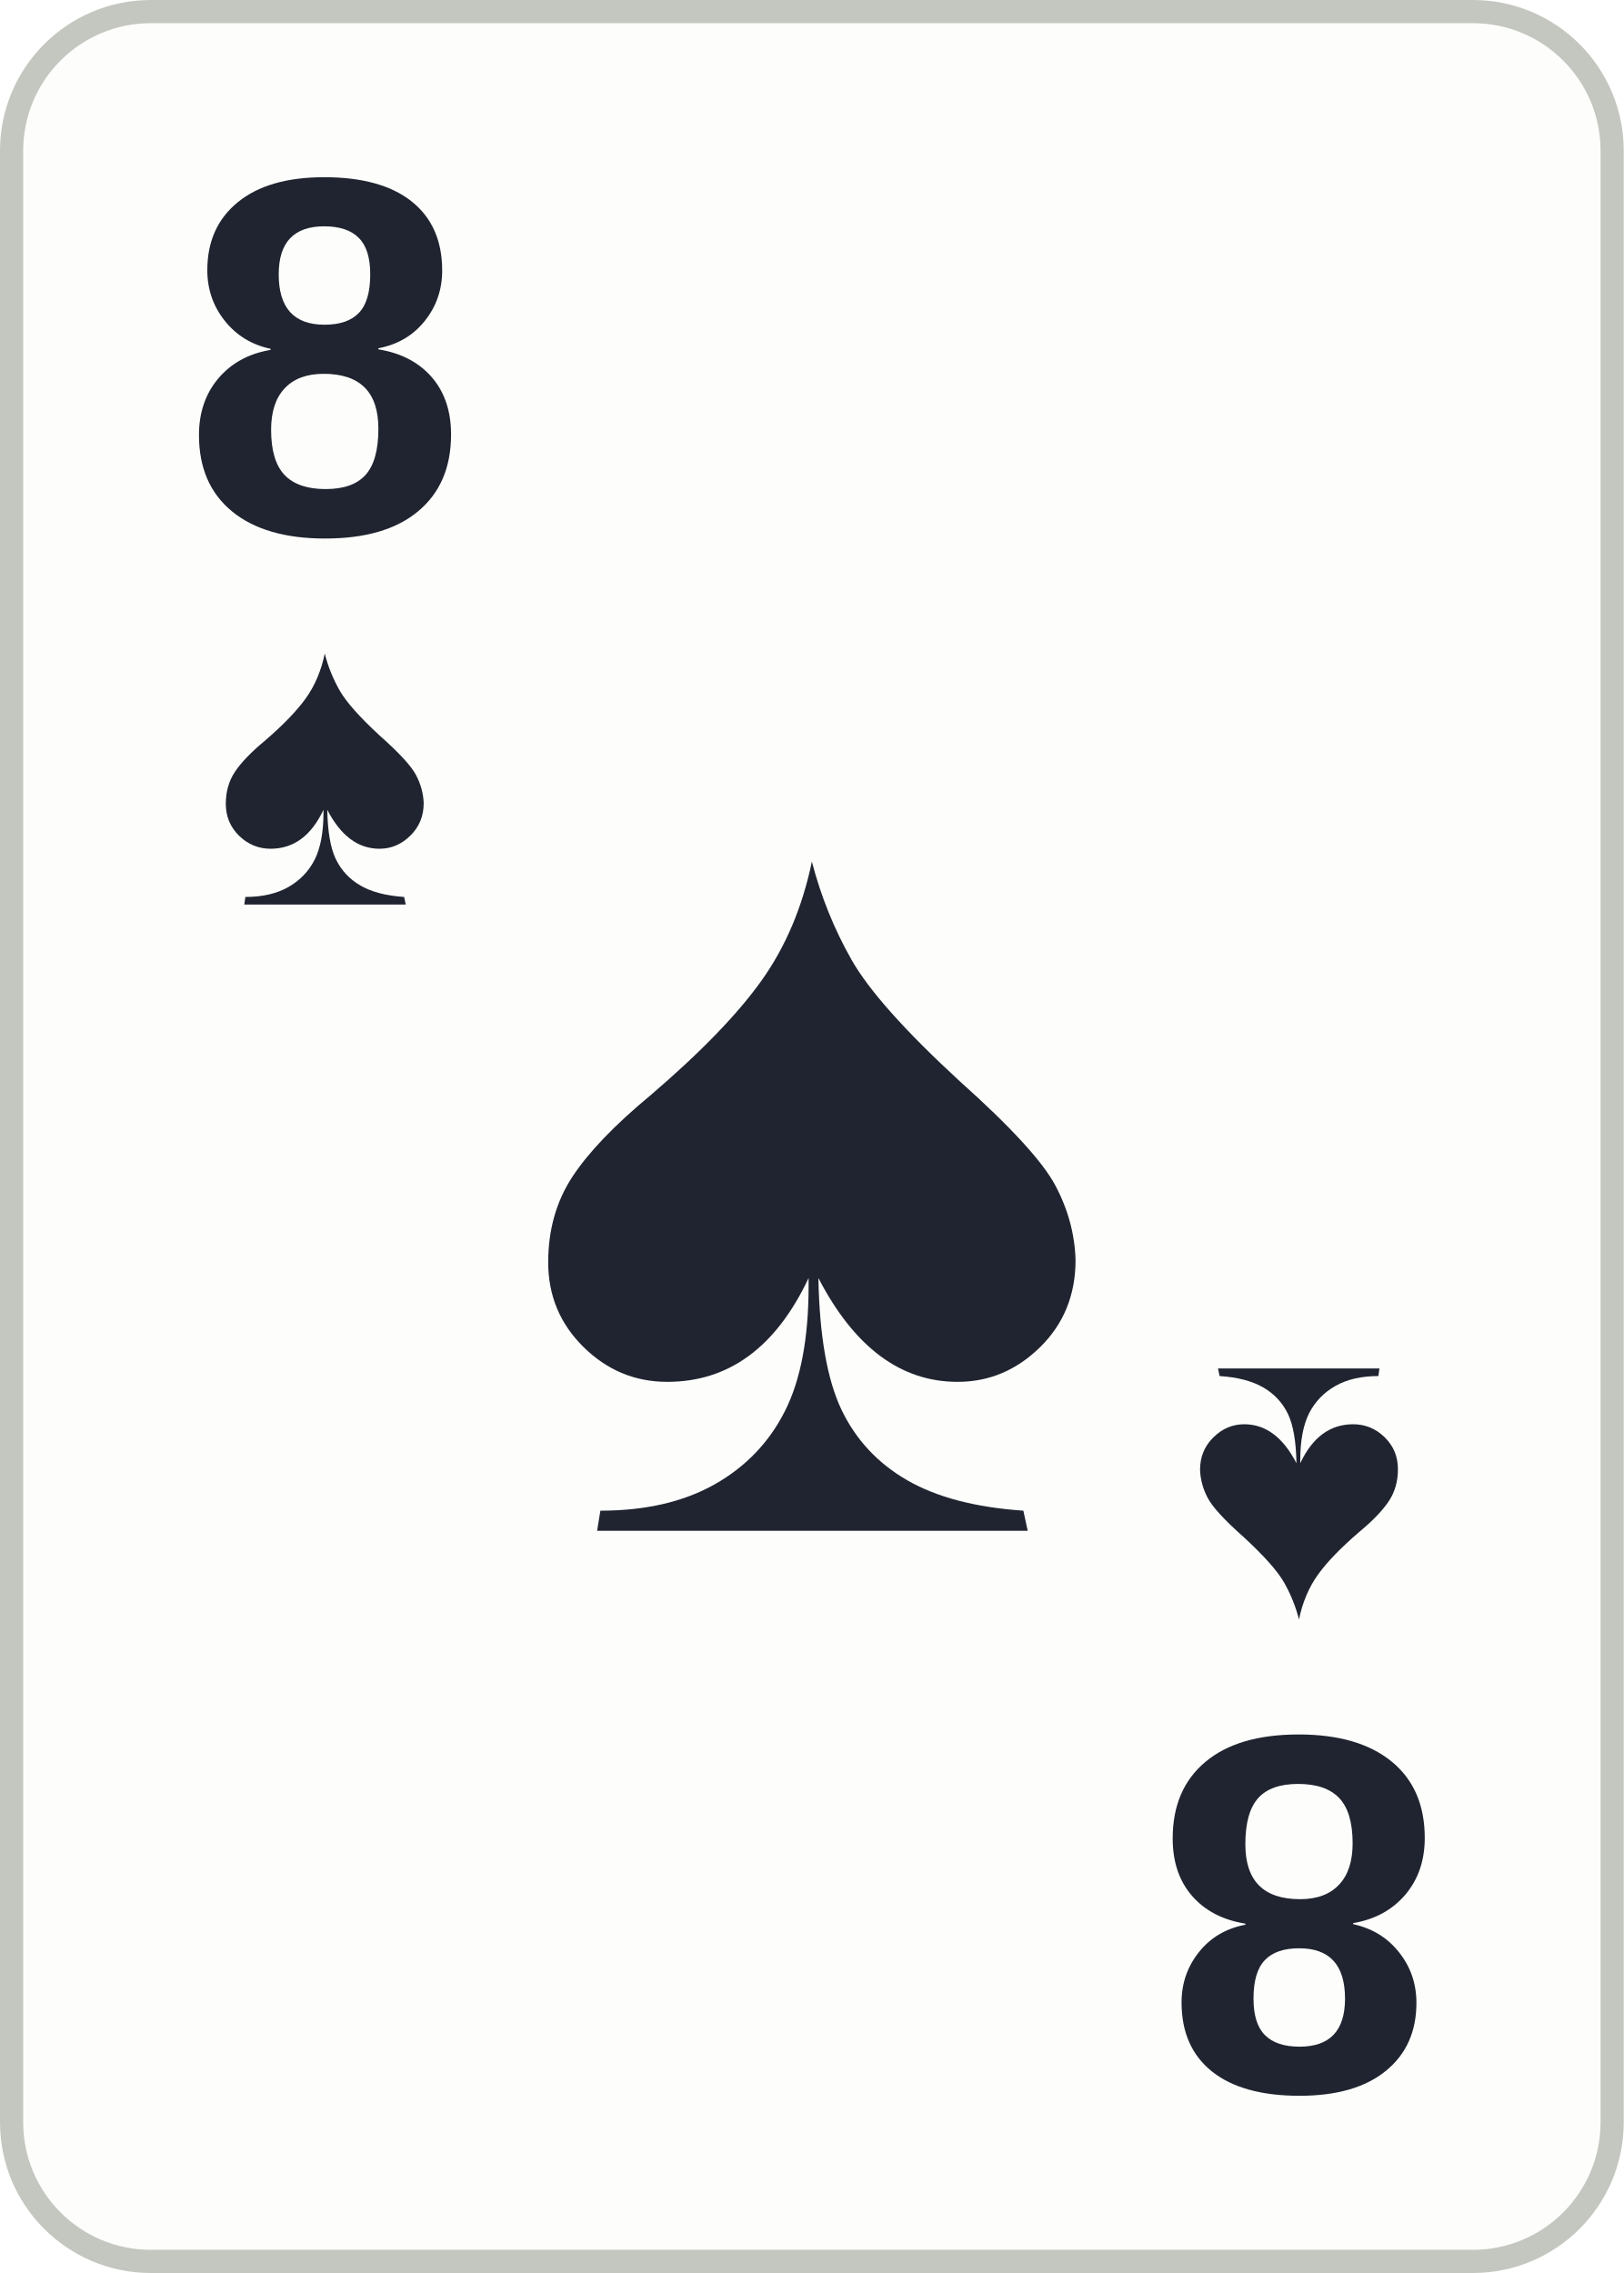
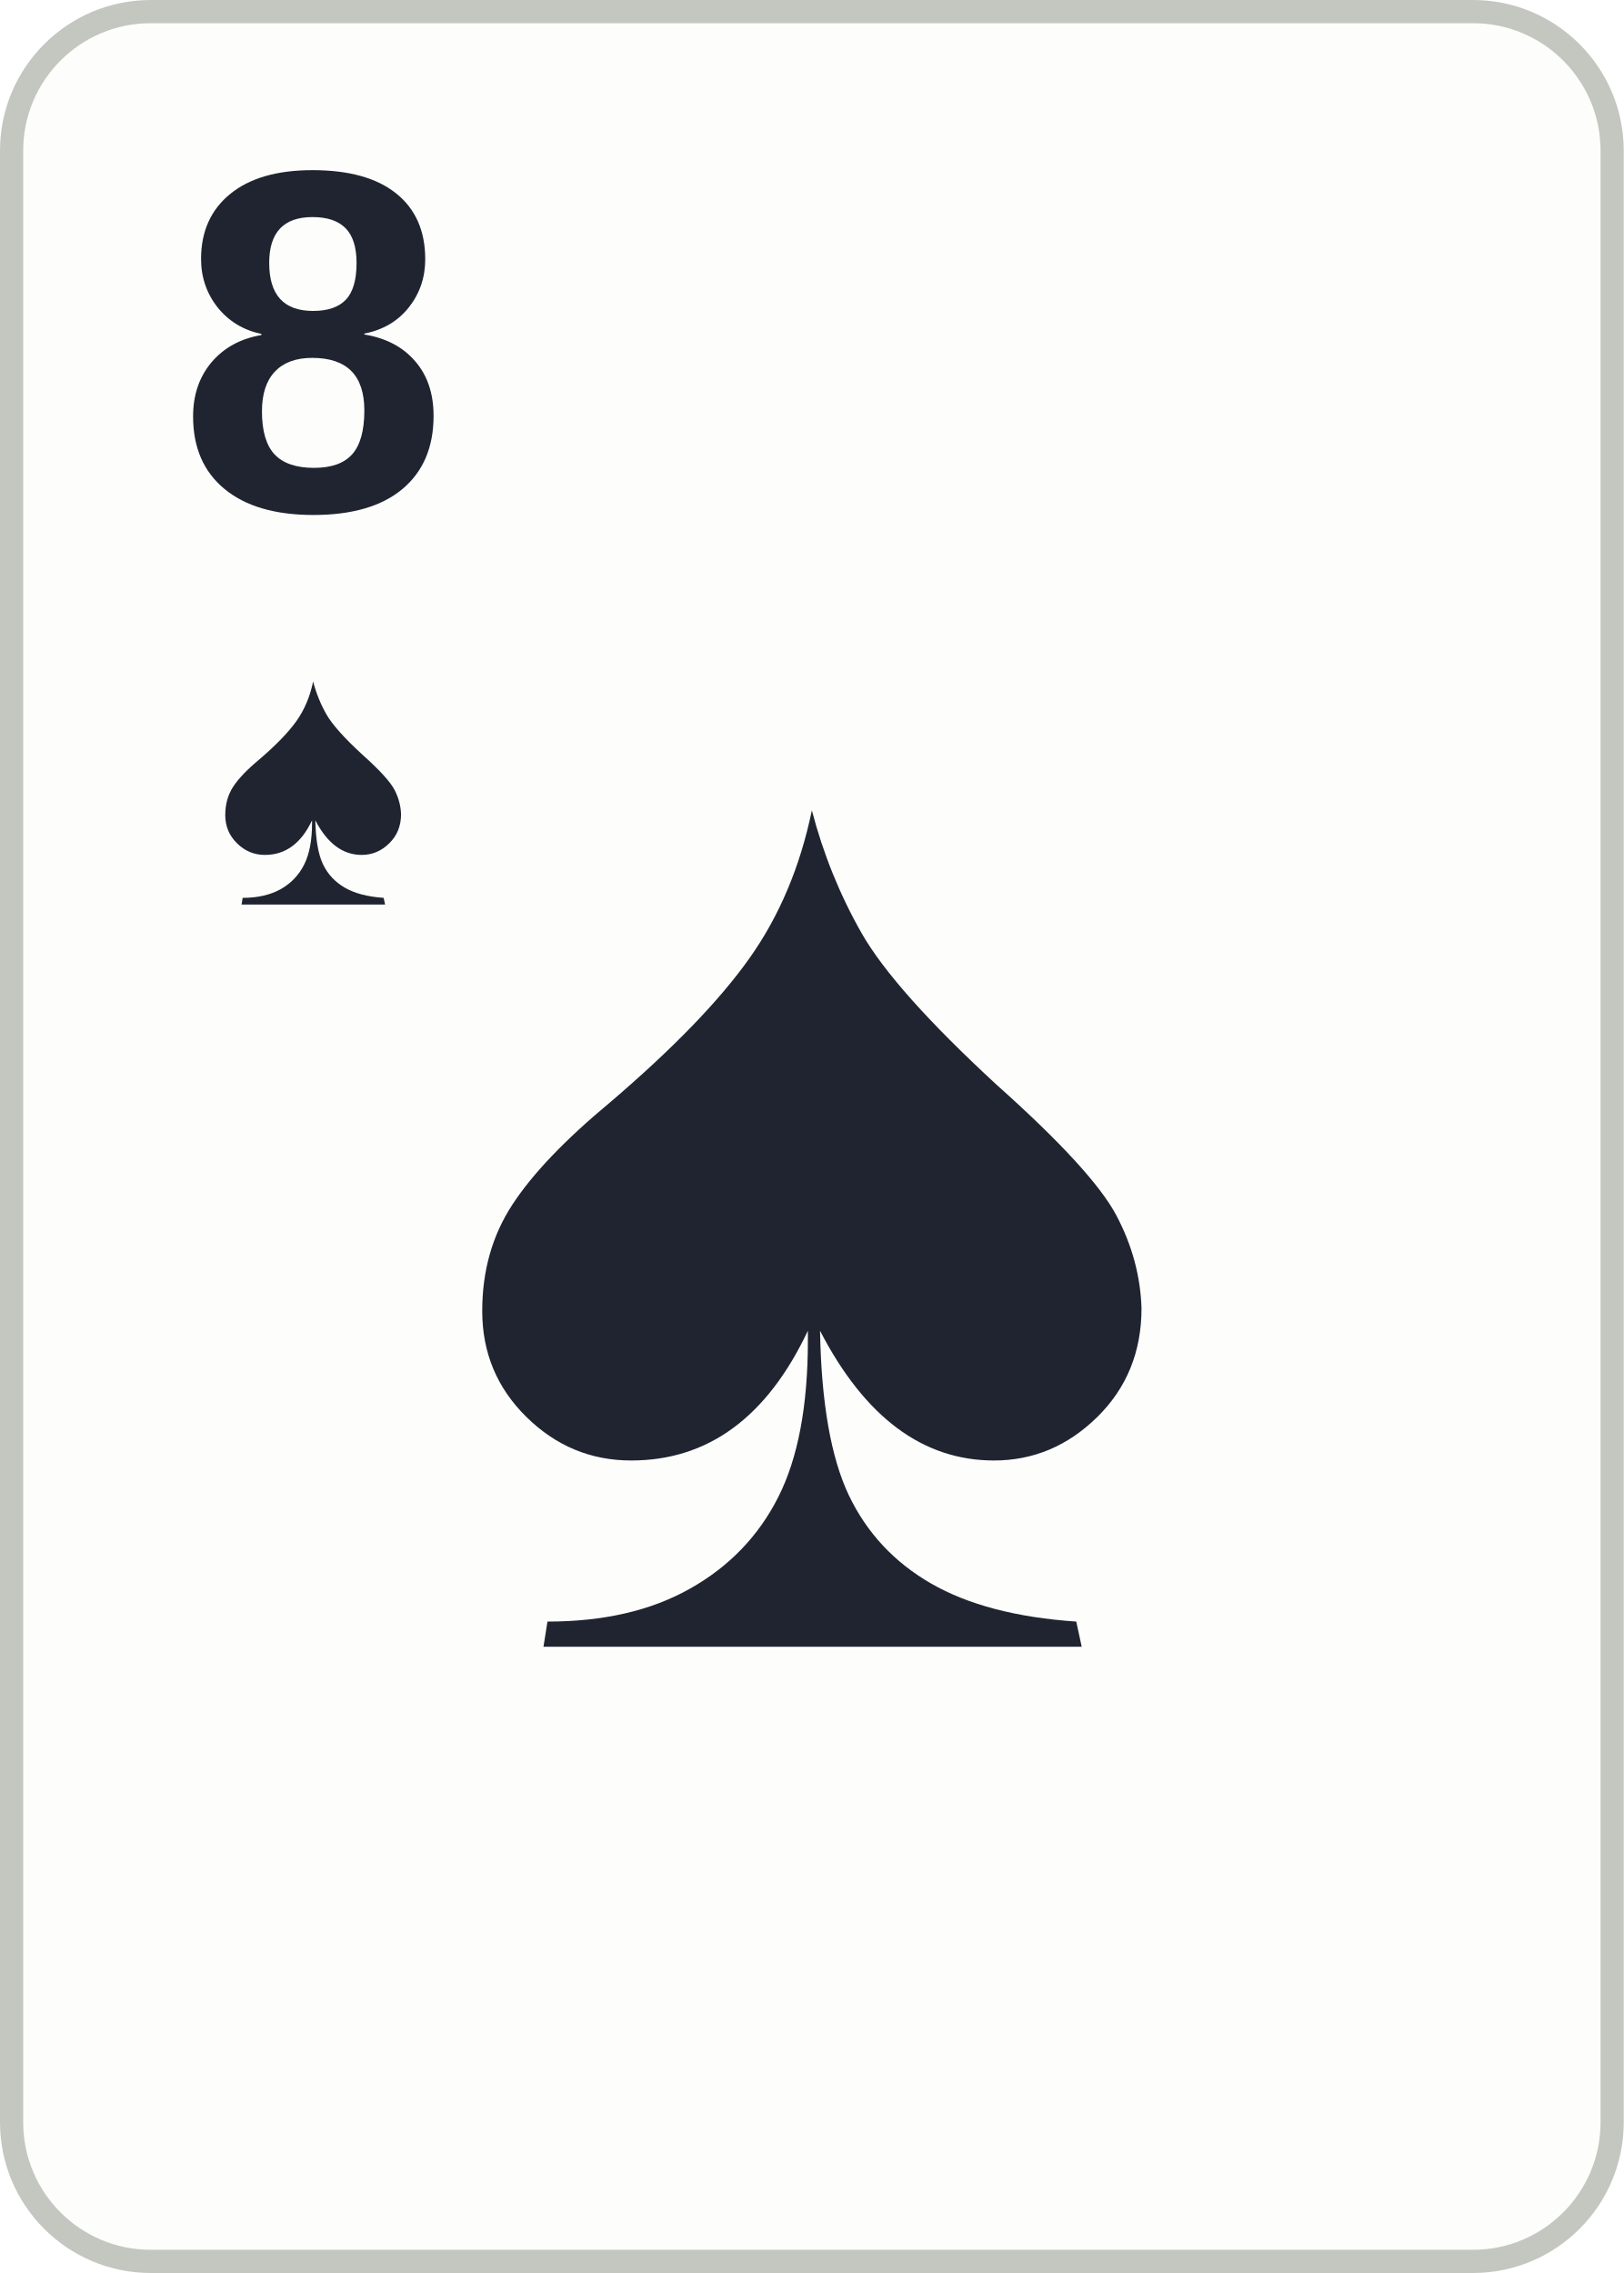
<svg xmlns="http://www.w3.org/2000/svg" viewBox="0 0 140 196">
  <rect x="1" y="1" width="138" height="194" rx="12" fill="#fdfdfb" stroke="#c4c7c0" stroke-width="2" />
  <g font-family="Arial,Helvetica,sans-serif" font-weight="700">
-     <text x="28" y="46" font-size="44" text-anchor="middle" fill="#1f2430">8</text>
-     <text x="28" y="78" font-size="36" text-anchor="middle" fill="#1f2430">♠</text>
-     <g transform="rotate(180 70 98)">
-       <text x="28" y="46" font-size="44" text-anchor="middle" fill="#1f2430">8</text>
-       <text x="28" y="78" font-size="36" text-anchor="middle" fill="#1f2430">♠</text>
-     </g>
-     <text x="70" y="132" font-size="96" text-anchor="middle" fill="#1f2430">♠</text>
+     <text x="27" y="44" font-size="42" text-anchor="middle" fill="#1f2430">8</text>
+     <text x="27" y="78" font-size="32" text-anchor="middle" fill="#1f2430">♠</text>
+     <text x="70" y="142" font-size="120" text-anchor="middle" fill="#1f2430">♠</text>
  </g>
</svg>
